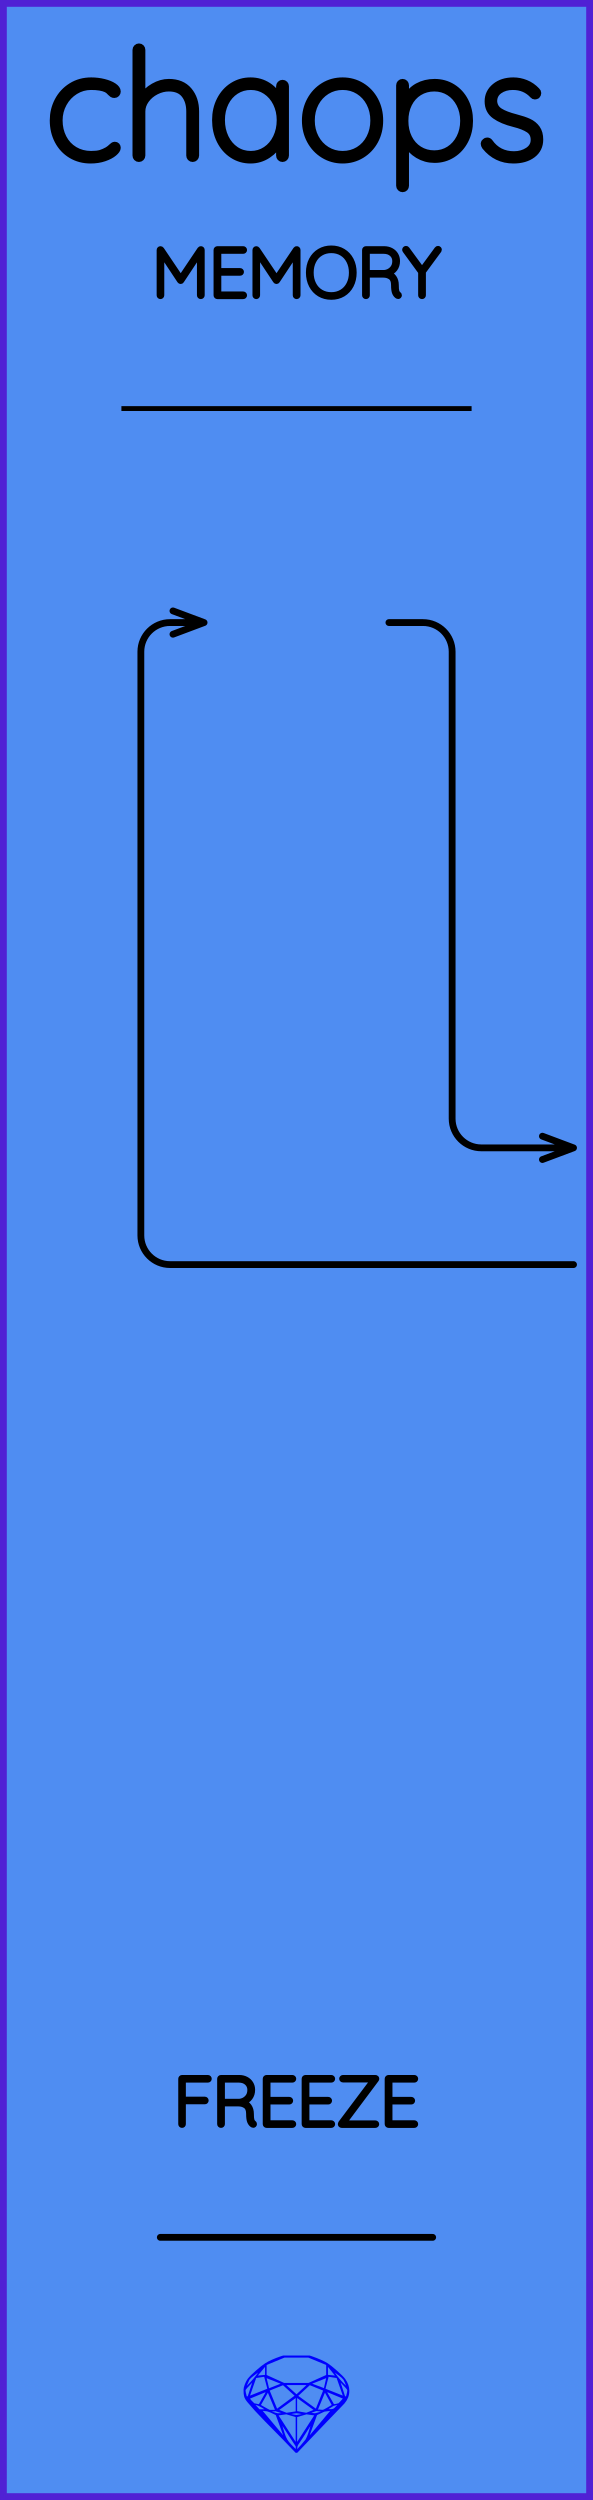
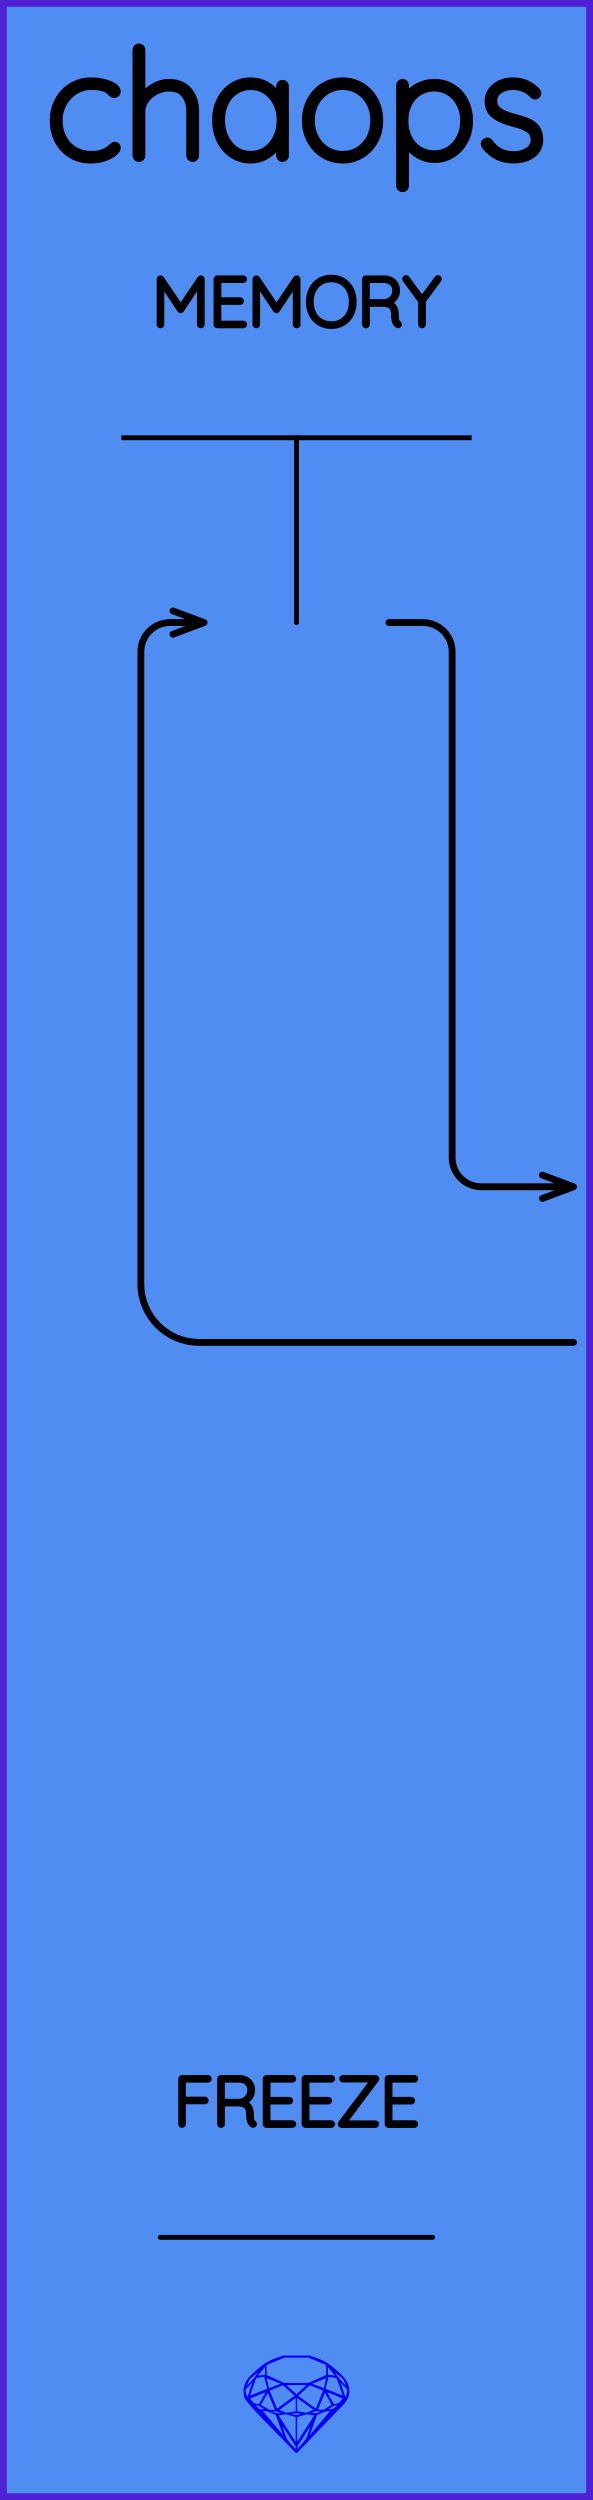
<svg xmlns="http://www.w3.org/2000/svg" width="30.48mm" height="128.50mm" viewBox="0 0 30.48 128.50">
  <g id="PanelLayer">
    <defs />
    <rect id="border_rect" width="30.48" height="128.5" x="0" y="0" style="display:inline;fill:#4f8df2;fill-opacity:1;fill-rule:nonzero;stroke:#5021d4;stroke-width:0.7;stroke-linecap:round;stroke-linejoin:round;stroke-dasharray:none;stroke-opacity:1;image-rendering:auto" />
    <path id="sapphire_gemstone" d="m 17.955,122.900 q 0,0.342 -0.243,0.631 -0.044,0.052 -0.204,0.215 -0.187,0.19 -0.785,0.813 l -1.444,1.513 q -0.019,0.003 -0.044,0.003 -0.028,0 -0.041,-0.003 -0.083,-0.083 -0.648,-0.675 -0.469,-0.474 -0.934,-0.948 -0.557,-0.568 -0.898,-0.981 -0.132,-0.16 -0.168,-0.298 -0.028,-0.102 -0.028,-0.342 0,-0.11 0.072,-0.289 0.066,-0.165 0.141,-0.265 0.119,-0.157 0.422,-0.424 0.284,-0.251 0.474,-0.375 0.273,-0.179 0.819,-0.367 0.096,-0.033 0.11,-0.033 h 1.361 q 0.011,0 0.105,0.033 0.568,0.201 0.824,0.367 0.165,0.105 0.474,0.378 0.322,0.284 0.422,0.422 0.215,0.295 0.215,0.626 z m -0.168,-0.273 q -0.033,-0.107 -0.135,-0.309 -0.072,-0.094 -0.209,-0.198 -0.119,-0.085 -0.234,-0.171 0.245,0.364 0.579,0.678 z m -0.573,-0.524 -0.358,-0.446 v 0.411 z m 0.637,0.758 q 0,-0.052 -0.342,-0.394 l 0.229,0.703 h 0.05 q 0.063,-0.218 0.063,-0.309 z m -0.232,0.273 -0.317,-0.904 -0.411,-0.063 -0.16,0.615 z m 0.003,0.154 -0.772,-0.32 h -0.03 l 0.345,0.606 q 0.08,-0.003 0.234,-0.047 0.025,-0.014 0.223,-0.24 z m -0.857,-1.05 -0.719,0.284 0.604,0.226 z m 0,-0.163 v -0.515 l -0.918,-0.38 h -1.224 l -0.918,0.38 v 0.515 l 0.898,0.408 h 1.254 z m 0.573,1.538 q -0.069,0.011 -0.198,0.052 -0.085,0.055 -0.259,0.163 0.019,0 0.063,0.003 0.041,0 0.063,0 0.119,0 0.19,-0.069 0.072,-0.072 0.141,-0.149 z m -0.289,0.003 -0.347,-0.631 -0.364,0.879 q 0.025,-0.017 0.066,-0.017 0.03,0 0.085,0.011 0.058,0.008 0.088,0.008 0.05,0 0.229,-0.107 0.229,-0.138 0.243,-0.143 z m -0.441,-0.741 -0.684,-0.276 -0.593,0.548 0.904,0.656 z m -0.854,-0.284 h -1.036 l 0.524,0.474 z m 0.75,1.367 q -0.229,-0.03 -0.229,-0.03 -0.036,0 -0.273,0.094 l 0.19,0.019 q 0.011,0 0.311,-0.083 z m -0.389,-0.088 -0.843,-0.612 v 0.675 l 0.471,0.083 z m 0.854,0.05 q -0.099,0.006 -0.295,0.039 -0.011,0.003 -0.378,0.176 -0.13,0.347 -0.38,1.042 z m -2.544,-1.397 -0.719,-0.284 0.124,0.518 z m -0.802,-0.455 v -0.411 l -0.367,0.446 z m 1.516,1.072 -0.593,-0.54 -0.684,0.276 0.38,0.929 z m 0.369,0.943 q -0.033,-0.003 -0.135,-0.025 -0.085,-0.017 -0.138,-0.017 -0.052,0 -0.138,0.017 -0.102,0.022 -0.135,0.025 0.265,0.047 0.273,0.047 0.008,0 0.273,-0.047 z m -0.309,-0.138 v -0.686 l -0.843,0.612 0.372,0.146 z m 0.951,0.207 -0.397,-0.055 -0.48,0.141 v 1.276 z m -2.888,-2.202 q -0.119,0.085 -0.234,0.174 -0.146,0.107 -0.209,0.196 -0.044,0.105 -0.135,0.314 0.369,-0.364 0.579,-0.684 z m 0.477,0.832 -0.16,-0.615 -0.411,0.063 -0.317,0.904 z m 0.394,1.083 -0.364,-0.879 -0.356,0.631 q 0.435,0.251 0.452,0.251 0.091,0 0.267,-0.003 z m 1.822,0.83 q -0.132,0.212 -0.405,0.634 -0.077,0.107 -0.22,0.328 -0.058,0.105 -0.055,0.226 0.16,-0.152 0.433,-0.496 0.077,-0.13 0.141,-0.339 0.055,-0.176 0.107,-0.353 z m -1.494,-0.661 -0.27,-0.088 -0.008,-0.011 q -0.025,0 -0.107,0.011 -0.066,0.006 -0.107,0.006 0.273,0.091 0.311,0.091 0.025,0 0.182,-0.008 z m -0.81,-1.064 h -0.03 l -0.772,0.32 q 0.066,0.097 0.223,0.24 0.077,0.014 0.234,0.047 z m -0.689,-0.502 q -0.342,0.347 -0.342,0.394 0,0.08 0.063,0.309 h 0.05 z m 2.235,3.045 v -1.276 l -0.48,-0.141 -0.397,0.055 z m -1.607,-1.676 q -0.256,-0.182 -0.458,-0.223 0.066,0.077 0.204,0.223 z m 1.61,2.045 v -0.138 l -0.684,-1.05 q 0.052,0.176 0.107,0.353 0.063,0.209 0.141,0.339 0.069,0.119 0.204,0.259 0.116,0.119 0.232,0.237 z m -0.645,-0.706 q -0.116,-0.328 -0.38,-1.042 -0.135,-0.066 -0.273,-0.13 -0.16,-0.072 -0.289,-0.072 -0.052,0 -0.11,-0.014 z" style="stroke-width:0;fill:#0000ff;stroke:#2e2114;stroke-linecap:square;stroke-opacity:1" />
    <path id="model_name" d="M6.031 4.705Q6.031 4.767 5.989 4.814Q5.946 4.861 5.884 4.861Q5.814 4.861 5.779 4.837Q5.744 4.814 5.682 4.752Q5.581 4.635 5.473 4.581Q5.193 4.449 4.681 4.449Q4.239 4.449 3.862 4.682Q3.486 4.915 3.265 5.315Q3.043 5.714 3.043 6.188Q3.043 6.684 3.249 7.084Q3.455 7.484 3.831 7.709Q4.208 7.934 4.681 7.934Q4.991 7.934 5.17 7.88Q5.348 7.825 5.527 7.724Q5.651 7.647 5.744 7.554Q5.783 7.515 5.822 7.488Q5.861 7.461 5.899 7.461Q5.962 7.461 5.997 7.499Q6.031 7.538 6.031 7.6Q6.031 7.709 5.853 7.86Q5.674 8.012 5.36 8.12Q5.046 8.229 4.658 8.229Q4.099 8.229 3.66 7.965Q3.222 7.701 2.977 7.235Q2.733 6.77 2.733 6.188Q2.733 5.644 2.977 5.179Q3.222 4.713 3.668 4.434Q4.114 4.154 4.689 4.154Q5.022 4.154 5.337 4.232Q5.651 4.31 5.841 4.438Q6.031 4.566 6.031 4.705ZM10.059 5.73V7.996Q10.059 8.058 10.013 8.105Q9.966 8.151 9.904 8.151Q9.834 8.151 9.792 8.105Q9.749 8.058 9.749 7.996V5.73Q9.749 5.194 9.485 4.861Q9.221 4.527 8.678 4.527Q8.344 4.527 8.022 4.69Q7.7 4.853 7.498 5.132Q7.296 5.412 7.296 5.73V7.996Q7.296 8.058 7.25 8.105Q7.203 8.151 7.141 8.151Q7.071 8.151 7.029 8.105Q6.986 8.058 6.986 7.996V2.563Q6.986 2.501 7.033 2.455Q7.079 2.408 7.141 2.408Q7.211 2.408 7.254 2.455Q7.296 2.501 7.296 2.563V5.016Q7.514 4.674 7.898 4.453Q8.282 4.232 8.678 4.232Q9.345 4.232 9.702 4.655Q10.059 5.078 10.059 5.73ZM14.677 4.434V7.996Q14.677 8.058 14.631 8.105Q14.584 8.151 14.522 8.151Q14.452 8.151 14.41 8.105Q14.367 8.058 14.367 7.996V7.298Q14.173 7.693 13.769 7.961Q13.366 8.229 12.877 8.229Q12.364 8.229 11.953 7.961Q11.542 7.693 11.309 7.224Q11.076 6.754 11.076 6.172Q11.076 5.598 11.313 5.136Q11.55 4.674 11.961 4.414Q12.372 4.154 12.877 4.154Q13.381 4.154 13.785 4.418Q14.188 4.682 14.367 5.124V4.434Q14.367 4.372 14.41 4.325Q14.452 4.278 14.522 4.278Q14.592 4.278 14.635 4.325Q14.677 4.372 14.677 4.434ZM14.398 6.172Q14.398 5.699 14.204 5.303Q14.01 4.907 13.665 4.678Q13.319 4.449 12.892 4.449Q12.465 4.449 12.12 4.67Q11.775 4.892 11.581 5.284Q11.387 5.675 11.387 6.172Q11.387 6.669 11.581 7.072Q11.775 7.476 12.116 7.705Q12.458 7.934 12.892 7.934Q13.319 7.934 13.665 7.705Q14.01 7.476 14.204 7.072Q14.398 6.669 14.398 6.172ZM17.611 8.229Q17.076 8.229 16.637 7.961Q16.198 7.693 15.946 7.228Q15.694 6.762 15.694 6.195Q15.694 5.621 15.946 5.155Q16.198 4.69 16.633 4.422Q17.068 4.154 17.611 4.154Q18.146 4.154 18.585 4.422Q19.023 4.69 19.272 5.155Q19.52 5.621 19.52 6.195Q19.52 6.77 19.272 7.232Q19.023 7.693 18.585 7.961Q18.146 8.229 17.611 8.229ZM17.611 4.449Q17.161 4.449 16.792 4.678Q16.424 4.907 16.214 5.303Q16.005 5.699 16.005 6.195Q16.005 6.684 16.214 7.08Q16.424 7.476 16.792 7.705Q17.161 7.934 17.611 7.934Q18.069 7.934 18.434 7.709Q18.799 7.484 19.004 7.084Q19.21 6.684 19.21 6.195Q19.21 5.699 19.004 5.303Q18.799 4.907 18.434 4.678Q18.069 4.449 17.611 4.449ZM24.138 6.211Q24.138 6.77 23.901 7.224Q23.665 7.678 23.253 7.938Q22.842 8.198 22.337 8.198Q21.872 8.198 21.484 7.965Q21.096 7.732 20.847 7.305V9.548Q20.847 9.61 20.805 9.657Q20.762 9.703 20.692 9.703Q20.63 9.703 20.584 9.657Q20.537 9.61 20.537 9.548V4.387Q20.537 4.325 20.58 4.278Q20.622 4.232 20.692 4.232Q20.762 4.232 20.805 4.278Q20.847 4.325 20.847 4.387V5.101Q21.08 4.659 21.468 4.445Q21.856 4.232 22.337 4.232Q22.85 4.232 23.261 4.488Q23.672 4.744 23.905 5.194Q24.138 5.644 24.138 6.211ZM23.828 6.211Q23.828 5.73 23.63 5.346Q23.432 4.961 23.09 4.744Q22.749 4.527 22.322 4.527Q21.887 4.527 21.542 4.74Q21.197 4.954 21.006 5.338Q20.816 5.722 20.816 6.211Q20.816 6.7 21.006 7.084Q21.197 7.468 21.542 7.686Q21.887 7.903 22.322 7.903Q22.749 7.903 23.09 7.686Q23.432 7.468 23.63 7.08Q23.828 6.692 23.828 6.211ZM24.883 7.383Q24.883 7.329 24.945 7.282Q24.984 7.243 25.038 7.243Q25.116 7.243 25.163 7.305Q25.613 7.949 26.42 7.949Q26.831 7.949 27.142 7.744Q27.452 7.538 27.452 7.189Q27.452 6.832 27.18 6.653Q26.909 6.475 26.435 6.358Q25.807 6.203 25.446 5.943Q25.085 5.683 25.085 5.21Q25.085 4.752 25.45 4.453Q25.814 4.154 26.389 4.154Q26.707 4.154 27.021 4.278Q27.336 4.403 27.592 4.674Q27.646 4.721 27.646 4.783Q27.646 4.853 27.592 4.907Q27.53 4.938 27.491 4.938Q27.437 4.938 27.398 4.892Q26.994 4.449 26.358 4.449Q25.947 4.449 25.663 4.651Q25.38 4.853 25.38 5.21Q25.403 5.544 25.686 5.726Q25.97 5.908 26.521 6.048Q26.917 6.149 27.177 6.269Q27.437 6.389 27.592 6.607Q27.747 6.824 27.747 7.173Q27.747 7.662 27.371 7.946Q26.994 8.229 26.389 8.229Q25.504 8.229 24.938 7.53Q24.883 7.445 24.883 7.383Z" style="display:inline;stroke:#000000;stroke-width:0.35;stroke-linecap:round;stroke-linejoin:bevel" />
-     <path id="store_line_art" d="M 29.48,65.00 L 8.74,65.00 A 1.5 1.5 0 0 1 7.24 63.5 L 7.24,33.50 A 1.5 1.5 0 0 1 8.74 32 L 10.49,32.00 M 10.49,32.00 L 8.89,31.40 M 10.49,32.00 L 8.89,32.60 " style="stroke:#000000;stroke-width:0.35;stroke-linecap:round;stroke-linejoin:round;stroke-dasharray:none" fill="none" />
-     <path id="recall_line_art" d="M 29.48,59.00 L 24.74,59.00 A 1.5 1.5 0 0 1 23.24 57.5 L 23.24,33.50 A 1.5 1.5 0 0 0 21.74 32 L 19.99,32.00 M 29.48,59.00 L 27.88,58.40 M 29.48,59.00 L 27.88,59.60 " style="stroke:#000000;stroke-width:0.35;stroke-linecap:round;stroke-linejoin:round;stroke-dasharray:none" fill="none" />
-     <path d="M10.396 12.85V15.178Q10.396 15.207 10.373 15.228Q10.351 15.249 10.322 15.249Q10.29 15.249 10.269 15.228Q10.248 15.207 10.248 15.178V13.069L9.338 14.444Q9.32 14.473 9.289 14.473Q9.25 14.473 9.232 14.444L8.319 13.065V15.178Q8.319 15.207 8.297 15.228Q8.276 15.249 8.248 15.249Q8.216 15.249 8.197 15.228Q8.177 15.207 8.177 15.178V12.85Q8.177 12.825 8.197 12.802Q8.216 12.779 8.244 12.779Q8.29 12.779 8.311 12.811L9.289 14.265L10.266 12.811Q10.294 12.772 10.333 12.779Q10.361 12.783 10.379 12.802Q10.396 12.822 10.396 12.85ZM12.573 15.178Q12.573 15.21 12.552 15.229Q12.531 15.249 12.502 15.249H11.172Q11.144 15.249 11.123 15.228Q11.102 15.207 11.102 15.178V12.85Q11.102 12.822 11.123 12.801Q11.144 12.779 11.172 12.779H12.502Q12.531 12.779 12.552 12.801Q12.573 12.822 12.573 12.85Q12.573 12.882 12.552 12.901Q12.531 12.921 12.502 12.921H11.25V13.905H12.344Q12.372 13.905 12.393 13.926Q12.414 13.947 12.414 13.975Q12.414 14.007 12.393 14.027Q12.372 14.046 12.344 14.046H11.25V15.108H12.502Q12.531 15.108 12.552 15.129Q12.573 15.15 12.573 15.178ZM15.321 12.85V15.178Q15.321 15.207 15.298 15.228Q15.275 15.249 15.247 15.249Q15.215 15.249 15.194 15.228Q15.173 15.207 15.173 15.178V13.069L14.263 14.444Q14.245 14.473 14.213 14.473Q14.175 14.473 14.157 14.444L13.243 13.065V15.178Q13.243 15.207 13.222 15.228Q13.201 15.249 13.173 15.249Q13.141 15.249 13.122 15.228Q13.102 15.207 13.102 15.178V12.85Q13.102 12.825 13.122 12.802Q13.141 12.779 13.169 12.779Q13.215 12.779 13.236 12.811L14.213 14.265L15.191 12.811Q15.219 12.772 15.258 12.779Q15.286 12.783 15.303 12.802Q15.321 12.822 15.321 12.85ZM17.029 15.284Q16.686 15.284 16.418 15.124Q16.15 14.963 16 14.674Q15.85 14.384 15.85 14.014Q15.85 13.644 16 13.354Q16.15 13.065 16.418 12.905Q16.686 12.744 17.029 12.744Q17.371 12.744 17.639 12.905Q17.907 13.065 18.057 13.354Q18.207 13.644 18.207 14.014Q18.207 14.384 18.057 14.674Q17.907 14.963 17.639 15.124Q17.371 15.284 17.029 15.284ZM17.029 12.885Q16.729 12.885 16.494 13.026Q16.259 13.167 16.129 13.425Q15.998 13.682 15.998 14.014Q15.998 14.346 16.129 14.603Q16.259 14.861 16.494 15.002Q16.729 15.143 17.029 15.143Q17.328 15.143 17.563 15.002Q17.798 14.861 17.928 14.603Q18.059 14.346 18.059 14.014Q18.059 13.682 17.928 13.425Q17.798 13.167 17.563 13.026Q17.328 12.885 17.029 12.885ZM20.532 15.175Q20.532 15.207 20.512 15.226Q20.493 15.245 20.465 15.245Q20.444 15.245 20.433 15.238Q20.338 15.185 20.281 15.06Q20.225 14.935 20.225 14.649Q20.225 14.36 20.07 14.252Q19.914 14.145 19.71 14.145H18.884V15.178Q18.884 15.207 18.863 15.228Q18.842 15.249 18.81 15.249Q18.778 15.249 18.757 15.228Q18.736 15.207 18.736 15.178V12.85Q18.736 12.822 18.757 12.801Q18.778 12.779 18.807 12.779H19.738Q19.942 12.779 20.101 12.862Q20.26 12.945 20.348 13.09Q20.436 13.235 20.436 13.418Q20.436 13.654 20.311 13.824Q20.186 13.993 19.985 14.053Q20.154 14.106 20.264 14.263Q20.373 14.42 20.373 14.649Q20.373 14.886 20.403 14.979Q20.433 15.072 20.493 15.111Q20.532 15.136 20.532 15.175ZM19.756 14.004Q19.978 13.982 20.133 13.827Q20.288 13.672 20.288 13.421Q20.288 13.203 20.133 13.062Q19.978 12.921 19.72 12.921H18.884V14.004ZM22.571 12.878 21.766 13.972V15.178Q21.766 15.207 21.745 15.228Q21.724 15.249 21.692 15.249Q21.661 15.249 21.639 15.228Q21.618 15.207 21.618 15.178V13.986L20.81 12.878Q20.796 12.861 20.796 12.832Q20.796 12.808 20.819 12.786Q20.842 12.765 20.87 12.765Q20.909 12.765 20.93 12.797L21.692 13.838L22.454 12.797Q22.476 12.765 22.514 12.765Q22.546 12.765 22.565 12.788Q22.585 12.811 22.585 12.832Q22.585 12.85 22.571 12.878Z" style="stroke:#000000;stroke-width:0.25;stroke-linecap:round;stroke-linejoin:bevel" />
+     <path id="store_line_art" d="M 29.48,69.00 L 10.24,69.00 A 3 3 0 0 1 7.24 66 L 7.24,33.50 A 1.5 1.5 0 0 1 8.74 32 L 10.49,32.00 M 10.49,32.00 L 8.89,31.40 M 10.49,32.00 L 8.89,32.60 " style="stroke:#000000;stroke-width:0.35;stroke-linecap:round;stroke-linejoin:round;stroke-dasharray:none" fill="none" />
+     <path id="recall_line_art" d="M 29.48,61.00 L 24.74,61.00 A 1.5 1.5 0 0 1 23.24 59.5 L 23.24,33.50 A 1.5 1.5 0 0 0 21.74 32 L 19.99,32.00 M 29.48,61.00 L 27.88,60.40 M 29.48,61.00 L 27.88,61.60 " style="stroke:#000000;stroke-width:0.35;stroke-linecap:round;stroke-linejoin:round;stroke-dasharray:none" fill="none" />
+     <path d="M10.396 14.35V16.678Q10.396 16.706 10.373 16.728Q10.351 16.749 10.322 16.749Q10.29 16.749 10.269 16.728Q10.248 16.706 10.248 16.678V14.569L9.338 15.944Q9.32 15.973 9.289 15.973Q9.25 15.973 9.232 15.944L8.319 14.565V16.678Q8.319 16.706 8.297 16.728Q8.276 16.749 8.248 16.749Q8.216 16.749 8.197 16.728Q8.177 16.706 8.177 16.678V14.35Q8.177 14.325 8.197 14.302Q8.216 14.279 8.244 14.279Q8.29 14.279 8.311 14.311L9.289 15.765L10.266 14.311Q10.294 14.272 10.333 14.279Q10.361 14.283 10.379 14.302Q10.396 14.322 10.396 14.35ZM12.573 16.678Q12.573 16.71 12.552 16.729Q12.531 16.749 12.502 16.749H11.172Q11.144 16.749 11.123 16.728Q11.102 16.706 11.102 16.678V14.35Q11.102 14.322 11.123 14.301Q11.144 14.279 11.172 14.279H12.502Q12.531 14.279 12.552 14.301Q12.573 14.322 12.573 14.35Q12.573 14.382 12.552 14.401Q12.531 14.421 12.502 14.421H11.25V15.405H12.344Q12.372 15.405 12.393 15.426Q12.414 15.447 12.414 15.475Q12.414 15.507 12.393 15.527Q12.372 15.546 12.344 15.546H11.25V16.608H12.502Q12.531 16.608 12.552 16.629Q12.573 16.65 12.573 16.678ZM15.321 14.35V16.678Q15.321 16.706 15.298 16.728Q15.275 16.749 15.247 16.749Q15.215 16.749 15.194 16.728Q15.173 16.706 15.173 16.678V14.569L14.263 15.944Q14.245 15.973 14.213 15.973Q14.175 15.973 14.157 15.944L13.243 14.565V16.678Q13.243 16.706 13.222 16.728Q13.201 16.749 13.173 16.749Q13.141 16.749 13.122 16.728Q13.102 16.706 13.102 16.678V14.35Q13.102 14.325 13.122 14.302Q13.141 14.279 13.169 14.279Q13.215 14.279 13.236 14.311L14.213 15.765L15.191 14.311Q15.219 14.272 15.258 14.279Q15.286 14.283 15.303 14.302Q15.321 14.322 15.321 14.35ZM17.029 16.784Q16.686 16.784 16.418 16.624Q16.15 16.463 16 16.174Q15.85 15.884 15.85 15.514Q15.85 15.144 16 14.854Q16.15 14.565 16.418 14.405Q16.686 14.244 17.029 14.244Q17.371 14.244 17.639 14.405Q17.907 14.565 18.057 14.854Q18.207 15.144 18.207 15.514Q18.207 15.884 18.057 16.174Q17.907 16.463 17.639 16.624Q17.371 16.784 17.029 16.784ZM17.029 14.385Q16.729 14.385 16.494 14.526Q16.259 14.667 16.129 14.925Q15.998 15.182 15.998 15.514Q15.998 15.846 16.129 16.103Q16.259 16.361 16.494 16.502Q16.729 16.643 17.029 16.643Q17.328 16.643 17.563 16.502Q17.798 16.361 17.928 16.103Q18.059 15.846 18.059 15.514Q18.059 15.182 17.928 14.925Q17.798 14.667 17.563 14.526Q17.328 14.385 17.029 14.385ZM20.532 16.675Q20.532 16.706 20.512 16.726Q20.493 16.745 20.465 16.745Q20.444 16.745 20.433 16.738Q20.338 16.685 20.281 16.56Q20.225 16.435 20.225 16.149Q20.225 15.86 20.07 15.752Q19.914 15.645 19.71 15.645H18.884V16.678Q18.884 16.706 18.863 16.728Q18.842 16.749 18.81 16.749Q18.778 16.749 18.757 16.728Q18.736 16.706 18.736 16.678V14.35Q18.736 14.322 18.757 14.301Q18.778 14.279 18.807 14.279H19.738Q19.942 14.279 20.101 14.362Q20.26 14.445 20.348 14.59Q20.436 14.735 20.436 14.918Q20.436 15.154 20.311 15.324Q20.186 15.493 19.985 15.553Q20.154 15.606 20.264 15.763Q20.373 15.92 20.373 16.149Q20.373 16.386 20.403 16.479Q20.433 16.572 20.493 16.611Q20.532 16.636 20.532 16.675ZM19.756 15.504Q19.978 15.482 20.133 15.327Q20.288 15.172 20.288 14.921Q20.288 14.703 20.133 14.562Q19.978 14.421 19.72 14.421H18.884V15.504ZM22.571 14.378 21.766 15.472V16.678Q21.766 16.706 21.745 16.728Q21.724 16.749 21.692 16.749Q21.661 16.749 21.639 16.728Q21.618 16.706 21.618 16.678V15.486L20.81 14.378Q20.796 14.361 20.796 14.332Q20.796 14.308 20.819 14.286Q20.842 14.265 20.87 14.265Q20.909 14.265 20.93 14.297L21.692 15.338L22.454 14.297Q22.476 14.265 22.514 14.265Q22.546 14.265 22.565 14.288Q22.585 14.311 22.585 14.332Q22.585 14.35 22.571 14.378Z" style="stroke:#000000;stroke-width:0.25;stroke-linecap:round;stroke-linejoin:bevel" />
    <path d="M10.758 106.85Q10.758 106.882 10.737 106.901Q10.716 106.921 10.687 106.921H9.428V107.894H10.529Q10.557 107.894 10.578 107.915Q10.599 107.937 10.599 107.965Q10.599 107.996 10.578 108.016Q10.557 108.035 10.529 108.035H9.428V109.178Q9.428 109.207 9.409 109.228Q9.389 109.249 9.357 109.249Q9.326 109.249 9.306 109.228Q9.287 109.207 9.287 109.178V106.85Q9.287 106.822 9.308 106.801Q9.329 106.779 9.357 106.779H10.687Q10.716 106.779 10.737 106.801Q10.758 106.822 10.758 106.85ZM13.083 109.175Q13.083 109.207 13.063 109.226Q13.044 109.245 13.016 109.245Q12.995 109.245 12.984 109.238Q12.889 109.185 12.832 109.06Q12.776 108.935 12.776 108.649Q12.776 108.36 12.621 108.252Q12.465 108.145 12.261 108.145H11.435V109.178Q11.435 109.207 11.414 109.228Q11.393 109.249 11.361 109.249Q11.329 109.249 11.308 109.228Q11.287 109.207 11.287 109.178V106.85Q11.287 106.822 11.308 106.801Q11.329 106.779 11.358 106.779H12.289Q12.494 106.779 12.652 106.862Q12.811 106.945 12.899 107.09Q12.988 107.234 12.988 107.418Q12.988 107.654 12.862 107.824Q12.737 107.993 12.536 108.053Q12.705 108.106 12.815 108.263Q12.924 108.42 12.924 108.649Q12.924 108.885 12.954 108.979Q12.984 109.072 13.044 109.111Q13.083 109.136 13.083 109.175ZM12.307 108.004Q12.529 107.982 12.684 107.827Q12.839 107.672 12.839 107.421Q12.839 107.203 12.684 107.062Q12.529 106.921 12.271 106.921H11.435V108.004ZM15.101 109.178Q15.101 109.21 15.079 109.229Q15.058 109.249 15.03 109.249H13.7Q13.672 109.249 13.651 109.228Q13.63 109.207 13.63 109.178V106.85Q13.63 106.822 13.651 106.801Q13.672 106.779 13.7 106.779H15.03Q15.058 106.779 15.079 106.801Q15.101 106.822 15.101 106.85Q15.101 106.882 15.079 106.901Q15.058 106.921 15.03 106.921H13.778V107.905H14.871Q14.9 107.905 14.921 107.926Q14.942 107.947 14.942 107.975Q14.942 108.007 14.921 108.026Q14.9 108.046 14.871 108.046H13.778V109.108H15.03Q15.058 109.108 15.079 109.129Q15.101 109.15 15.101 109.178ZM17.101 109.178Q17.101 109.21 17.08 109.229Q17.059 109.249 17.03 109.249H15.7Q15.672 109.249 15.651 109.228Q15.63 109.207 15.63 109.178V106.85Q15.63 106.822 15.651 106.801Q15.672 106.779 15.7 106.779H17.03Q17.059 106.779 17.08 106.801Q17.101 106.822 17.101 106.85Q17.101 106.882 17.08 106.901Q17.059 106.921 17.03 106.921H15.778V107.905H16.872Q16.9 107.905 16.921 107.926Q16.942 107.947 16.942 107.975Q16.942 108.007 16.921 108.026Q16.9 108.046 16.872 108.046H15.778V109.108H17.03Q17.059 109.108 17.08 109.129Q17.101 109.15 17.101 109.178ZM19.366 109.182Q19.366 109.21 19.345 109.229Q19.323 109.249 19.295 109.249H17.559Q17.528 109.249 17.508 109.226Q17.489 109.203 17.489 109.175Q17.489 109.15 17.503 109.132L19.168 106.913H17.63Q17.602 106.913 17.581 106.894Q17.559 106.875 17.559 106.846Q17.559 106.818 17.581 106.799Q17.602 106.779 17.63 106.779H19.288Q19.331 106.779 19.35 106.801Q19.369 106.822 19.369 106.85Q19.369 106.875 19.355 106.892L17.694 109.115H19.295Q19.323 109.115 19.345 109.136Q19.366 109.157 19.366 109.182ZM21.369 109.178Q21.369 109.21 21.348 109.229Q21.327 109.249 21.299 109.249H19.969Q19.941 109.249 19.92 109.228Q19.898 109.207 19.898 109.178V106.85Q19.898 106.822 19.92 106.801Q19.941 106.779 19.969 106.779H21.299Q21.327 106.779 21.348 106.801Q21.369 106.822 21.369 106.85Q21.369 106.882 21.348 106.901Q21.327 106.921 21.299 106.921H20.047V107.905H21.14Q21.168 107.905 21.19 107.926Q21.211 107.947 21.211 107.975Q21.211 108.007 21.19 108.026Q21.168 108.046 21.14 108.046H20.047V109.108H21.299Q21.327 109.108 21.348 109.129Q21.369 109.15 21.369 109.178Z" style="stroke:#000000;stroke-width:0.25;stroke-linecap:round;stroke-linejoin:bevel" />
-     <path id="freeze_line_art" d="M 8.24,115.00 L 22.24,115.00 " style="stroke:#000000;stroke-width:0.35;stroke-linecap:round;stroke-linejoin:round;stroke-dasharray:none" fill="none" />
-     <path d="M 6.24,21.00 L 24.24,21.00 z " style="stroke:#000000;stroke-width:0.25;stroke-linecap:round;stroke-linejoin:bevel;stroke-dasharray:none" />
+     <path id="freeze_line_art" d="M 8.24,115.00 L 22.24,115.00 " style="stroke:#000000;stroke-width:0.25;stroke-linecap:round;stroke-linejoin:bevel;stroke-dasharray:none" fill="none" />
+     <path id="memory_vline" d="M 15.24,22.50 L 15.24,32.00 " style="stroke:#000000;stroke-width:0.25;stroke-linecap:round;stroke-linejoin:bevel;stroke-dasharray:none" fill="none" />
+     <path d="M 6.24,22.50 L 24.24,22.50 z " style="stroke:#000000;stroke-width:0.25;stroke-linecap:round;stroke-linejoin:bevel;stroke-dasharray:none" />
  </g>
</svg>
